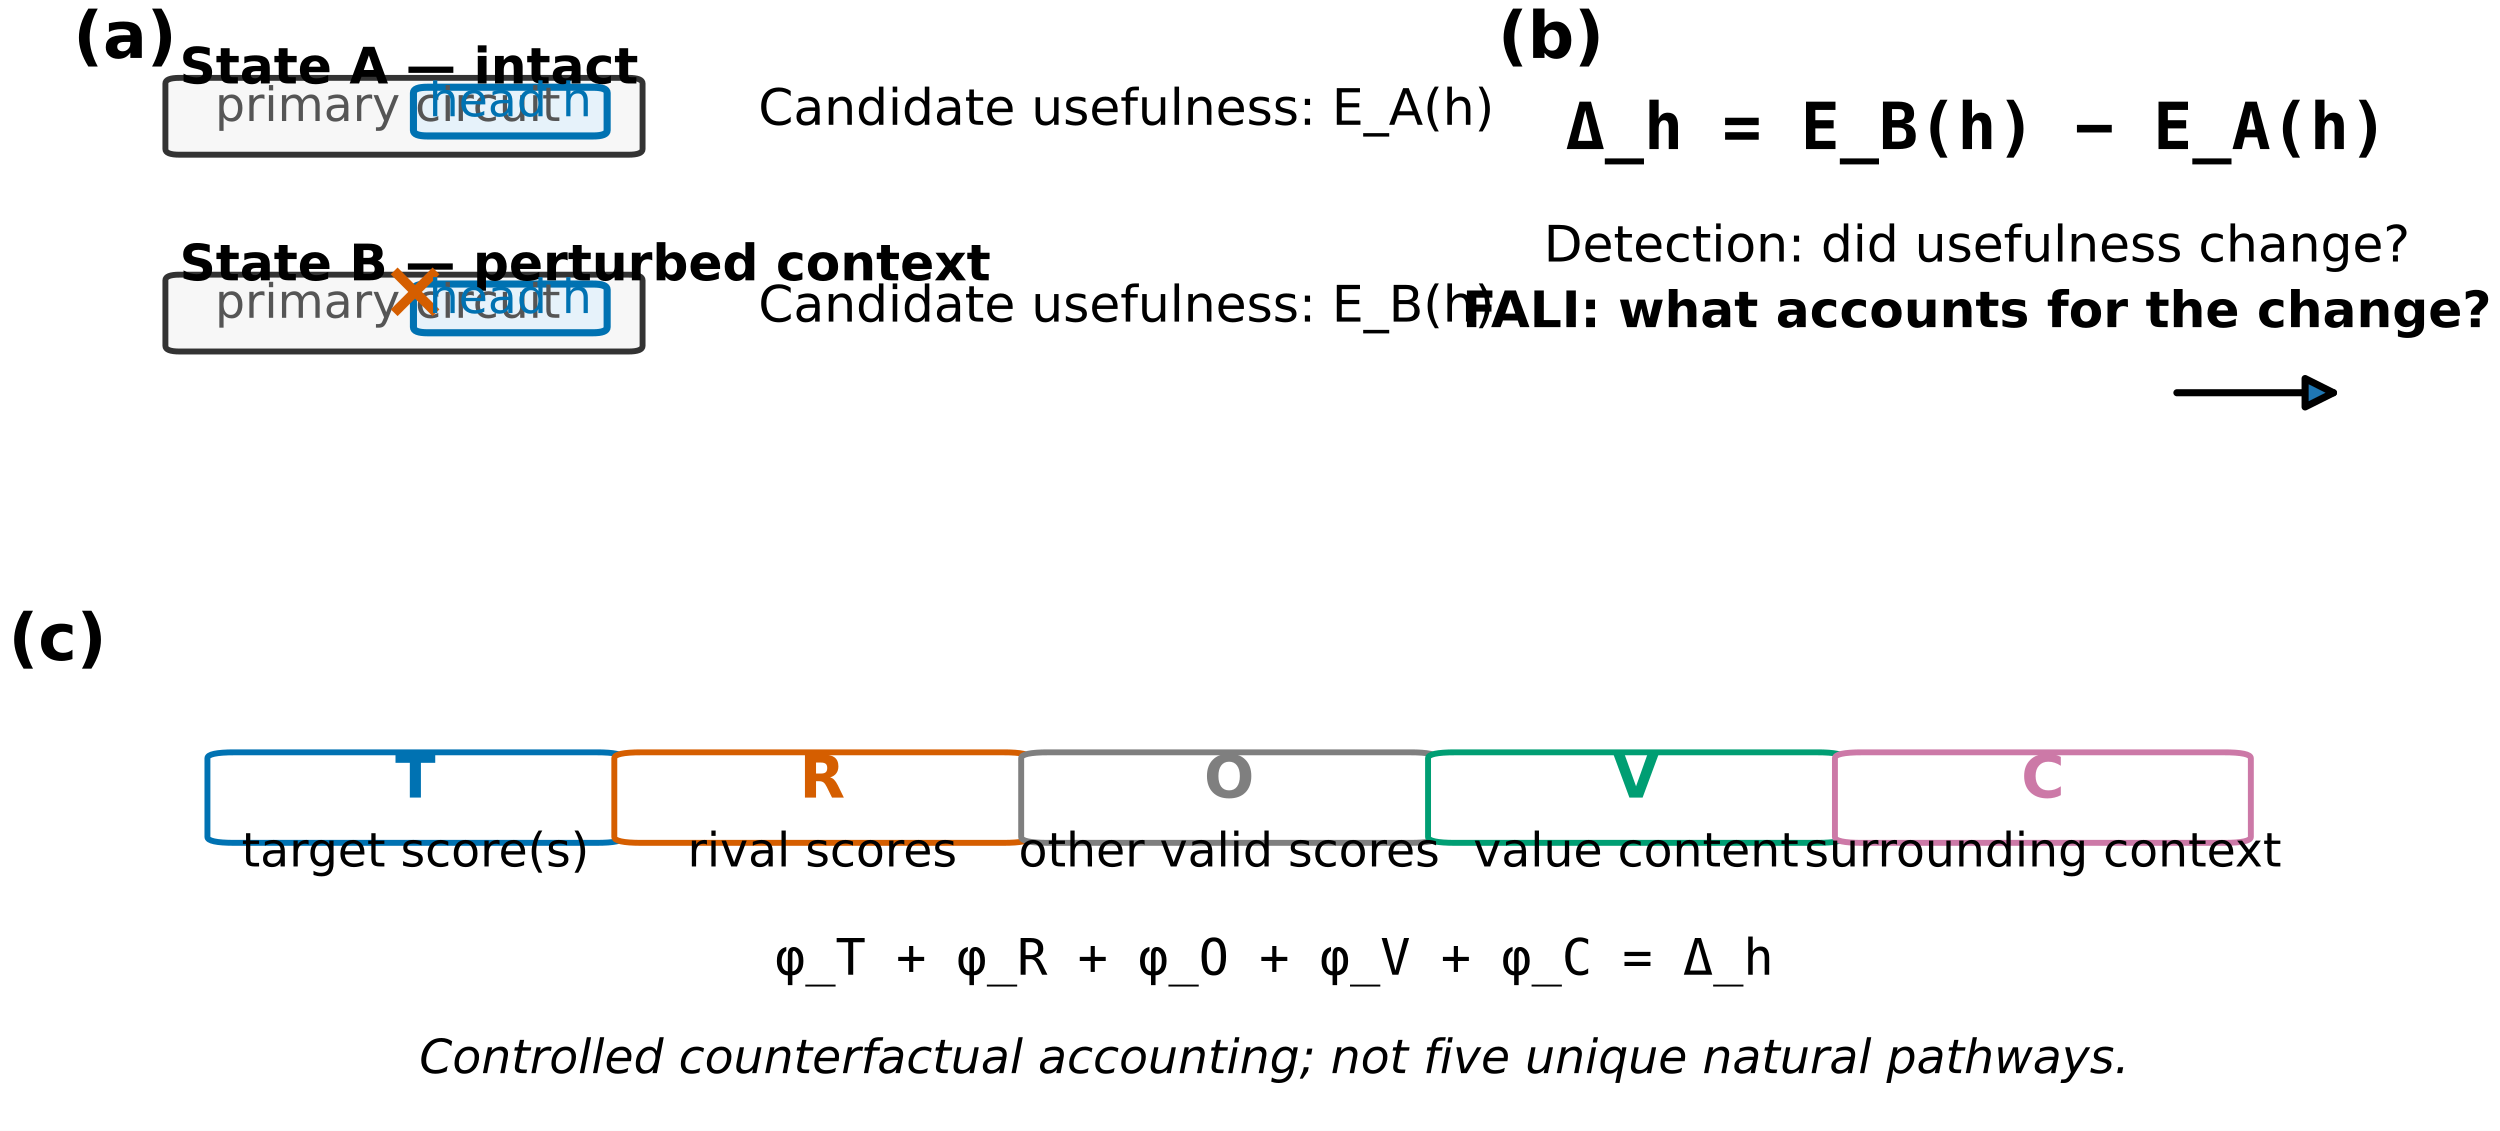
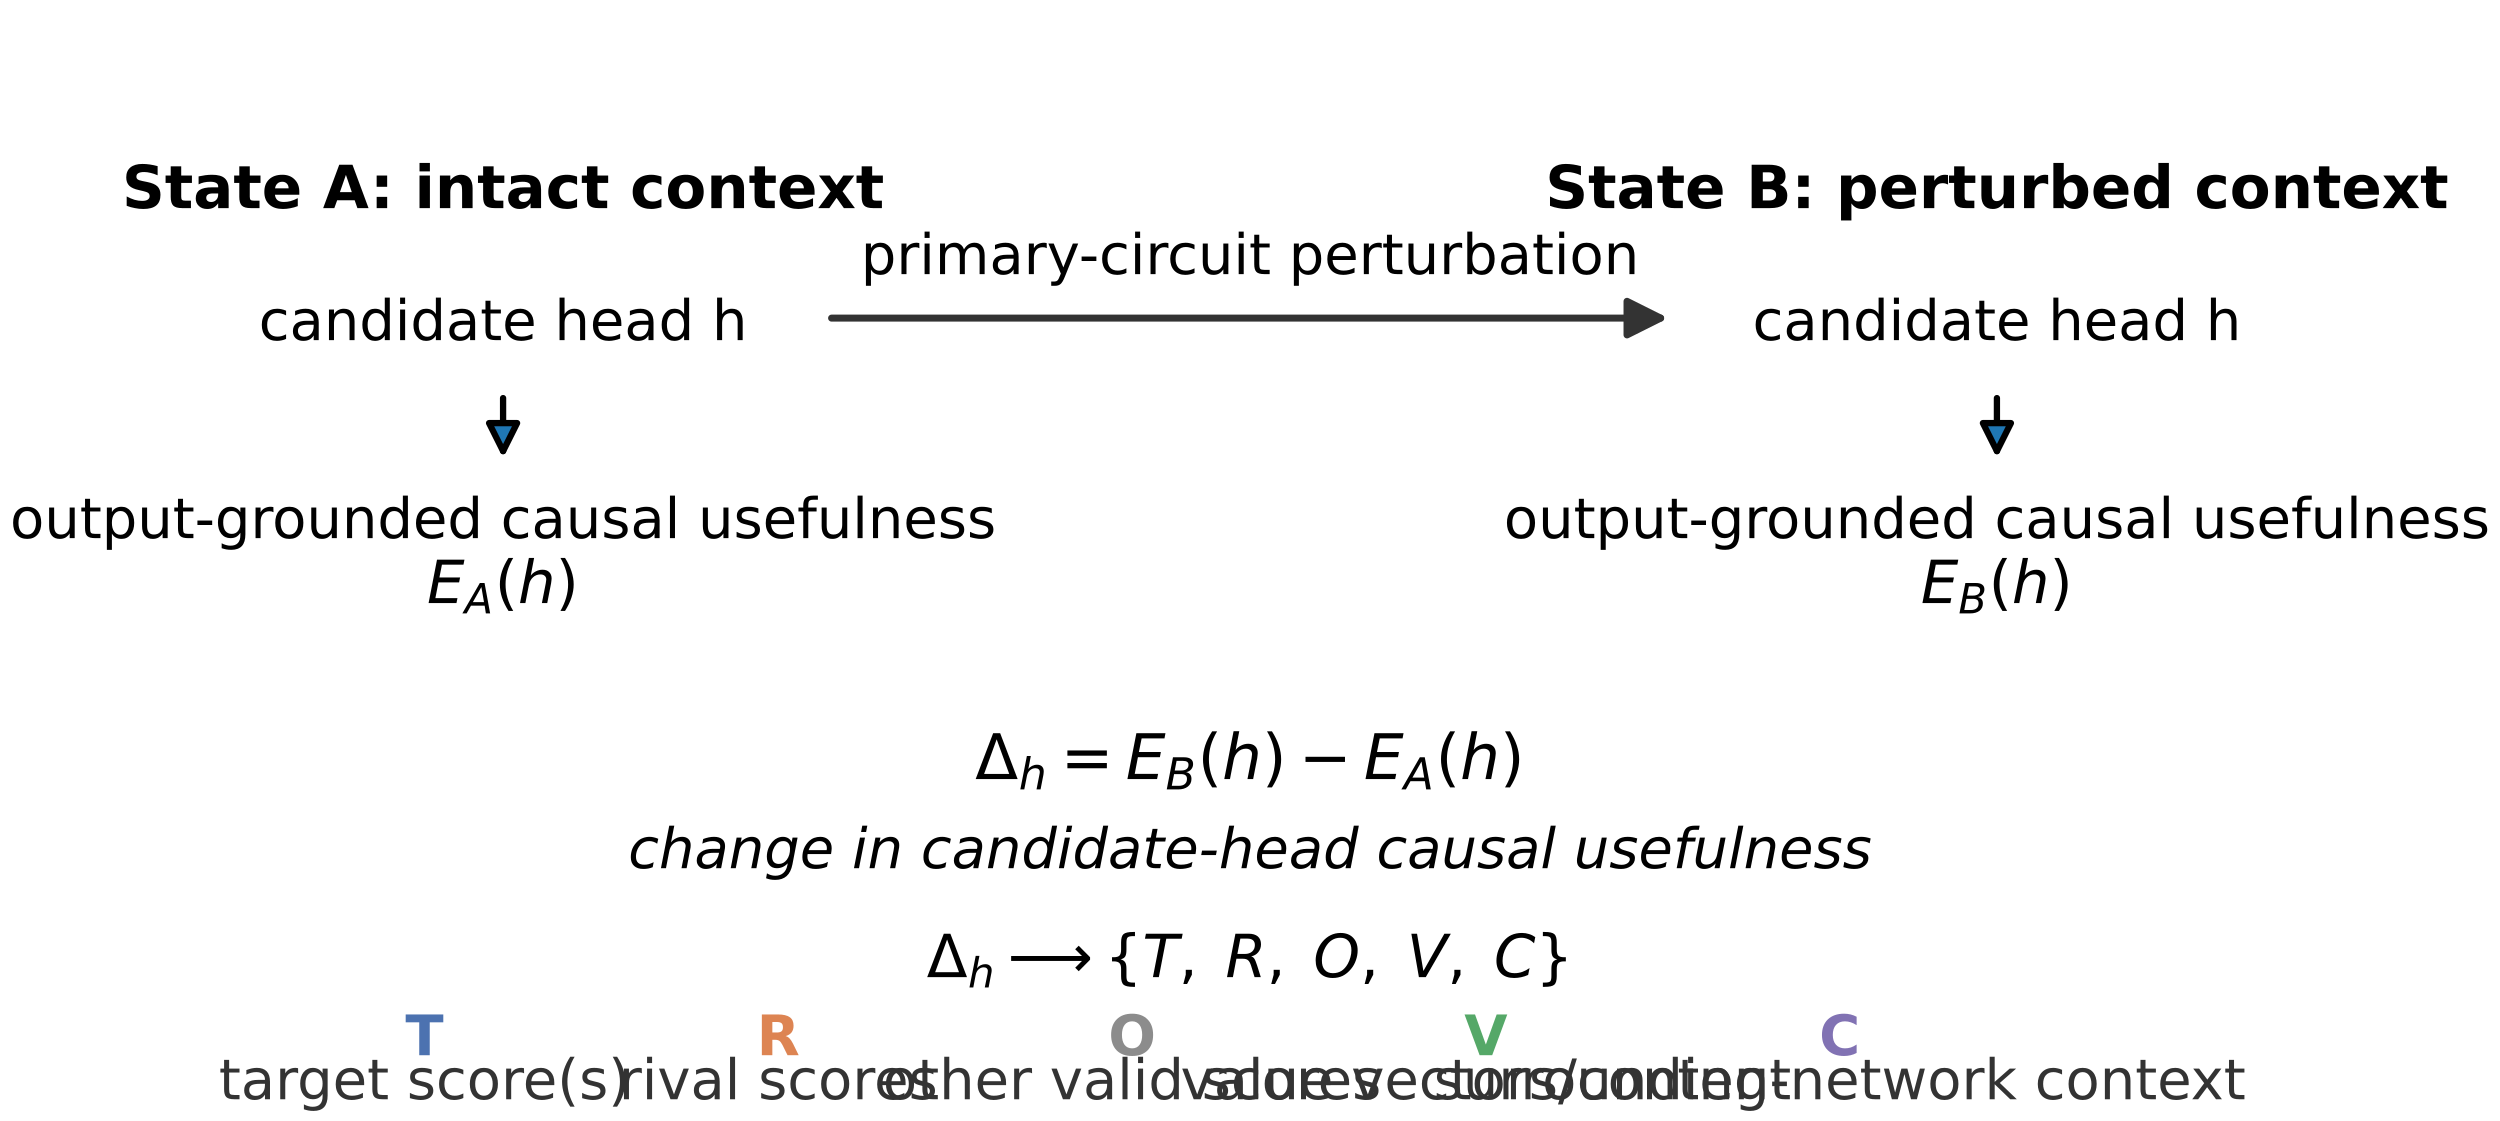
- <svg xmlns="http://www.w3.org/2000/svg" width="422.743pt" height="191.219pt" viewBox="0 0 422.743 191.219" version="1.1">
+ <svg xmlns="http://www.w3.org/2000/svg" width="357.297pt" height="160.204pt" viewBox="0 0 357.297 160.204" version="1.1">
  <defs>
    <style type="text/css">*{stroke-linejoin: round; stroke-linecap: butt}</style>
  </defs>
  <g id="figure_1">
    <g id="patch_1">
-       <path d="M 0 191.219  L 422.743 191.219  L 422.743 0  L 0 0  z " style="fill: #ffffff" />
+       <path d="M 0 160.204  L 357.297 160.204  L 357.297 0  L 0 0  z " style="fill: #ffffff" />
    </g>
    <g id="axes_1">
      <g id="patch_2">
-         <path d="M 30.366 26.161  L 106.261 26.161  Q 108.657 26.161 108.657 25.21  L 108.657 14.117  Q 108.657 13.167 106.261 13.167  L 30.366 13.167  Q 27.969 13.167 27.969 14.117  L 27.969 25.21  Q 27.969 26.161 30.366 26.161  z " clip-path="url(#p146e28ddc2)" style="fill: #f7f7f7; stroke: #333333; stroke-linejoin: miter" />
+         <path d="M 71.9 56.898  Q 71.9 61.187 71.9 64.47  " clip-path="url(#p9404c1c30b)" style="fill: none; stroke: #000000; stroke-width: 0.9; stroke-linecap: round" />
+         <path d="M 73.9 60.47  L 71.9 64.47  L 69.9 60.47  z " clip-path="url(#p9404c1c30b)" style="fill: #1f77b4; stroke: #000000; stroke-width: 0.9; stroke-linecap: round" />
      </g>
      <g id="patch_3">
-         <path d="M 72.308 22.992  L 100.269 22.992  Q 102.666 22.992 102.666 22.041  L 102.666 15.702  Q 102.666 14.751 100.269 14.751  L 72.308 14.751  Q 69.911 14.751 69.911 15.702  L 69.911 22.041  Q 69.911 22.992 72.308 22.992  z " clip-path="url(#p146e28ddc2)" style="fill: #e6f2fa; stroke: #0072b2; stroke-width: 1.2; stroke-linejoin: miter" />
+         <path d="M 285.397 56.898  Q 285.397 61.187 285.397 64.47  " clip-path="url(#p9404c1c30b)" style="fill: none; stroke: #000000; stroke-width: 0.9; stroke-linecap: round" />
+         <path d="M 287.397 60.47  L 285.397 64.47  L 283.397 60.47  z " clip-path="url(#p9404c1c30b)" style="fill: #1f77b4; stroke: #000000; stroke-width: 0.9; stroke-linecap: round" />
      </g>
      <g id="patch_4">
-         <path d="M 30.366 59.439  L 106.261 59.439  Q 108.657 59.439 108.657 58.488  L 108.657 47.396  Q 108.657 46.445 106.261 46.445  L 30.366 46.445  Q 27.969 46.445 27.969 47.396  L 27.969 58.488  Q 27.969 59.439 30.366 59.439  z " clip-path="url(#p146e28ddc2)" style="fill: #f7f7f7; stroke: #333333; stroke-linejoin: miter" />
-       </g>
-       <g id="patch_5">
-         <path d="M 72.308 56.27  L 100.269 56.27  Q 102.666 56.27 102.666 55.319  L 102.666 48.98  Q 102.666 48.03 100.269 48.03  L 72.308 48.03  Q 69.911 48.03 69.911 48.98  L 69.911 55.319  Q 69.911 56.27 72.308 56.27  z " clip-path="url(#p146e28ddc2)" style="fill: #e6f2fa; stroke: #0072b2; stroke-width: 1.2; stroke-linejoin: miter" />
+         <path d="M 118.85 45.465  Q 178.65 45.465 237.332 45.465  " clip-path="url(#p9404c1c30b)" style="fill: none; stroke: #333333; stroke-linecap: round" />
+         <path d="M 232.532 43.065  L 237.332 45.465  L 232.532 47.865  z " clip-path="url(#p9404c1c30b)" style="fill: #333333; stroke: #333333; stroke-linecap: round" />
      </g>
      <g id="text_1">
-         <text style="font-weight: 700; font-size: 11px; font-family: 'DejaVu Sans', 'Bitstream Vera Sans', 'Computer Modern Sans Serif', 'Lucida Grande', 'Verdana', 'Geneva', 'Lucid', 'Arial', 'Helvetica', 'Avant Garde', sans-serif; text-anchor: start" x="12.39" y="9.798" transform="rotate(-0 12.39037 9.798281)">(a)</text>
+         <text style="font-weight: 700; font-size: 8.5px; font-family: 'DejaVu Sans', 'Bitstream Vera Sans', 'Computer Modern Sans Serif', 'Lucida Grande', 'Verdana', 'Geneva', 'Lucid', 'Arial', 'Helvetica', 'Avant Garde', sans-serif; text-anchor: middle" x="71.9" y="29.742" transform="rotate(-0 71.9 29.74189)">State A: intact context</text>
      </g>
      <g id="text_2">
-         <text style="font-weight: 700; font-size: 8.5px; font-family: 'DejaVu Sans', 'Bitstream Vera Sans', 'Computer Modern Sans Serif', 'Lucida Grande', 'Verdana', 'Geneva', 'Lucid', 'Arial', 'Helvetica', 'Avant Garde', sans-serif; text-anchor: start" x="30.366" y="14.117" transform="rotate(-0 30.36551 14.11742)">State A — intact</text>
+         <text style="font-size: 8px; font-family: 'DejaVu Sans', 'Bitstream Vera Sans', 'Computer Modern Sans Serif', 'Lucida Grande', 'Verdana', 'Geneva', 'Lucid', 'Arial', 'Helvetica', 'Avant Garde', sans-serif; text-anchor: middle" x="71.9" y="48.61" transform="rotate(-0 71.9 48.60982)">candidate head h</text>
      </g>
      <g id="text_3">
-         <text style="font-size: 8px; font-family: 'DejaVu Sans', 'Bitstream Vera Sans', 'Computer Modern Sans Serif', 'Lucida Grande', 'Verdana', 'Geneva', 'Lucid', 'Arial', 'Helvetica', 'Avant Garde', sans-serif; text-anchor: start; fill: #555555" x="36.357" y="20.456" transform="rotate(-0 36.35723 20.45613)">primary circuit</text>
+         <text style="font-size: 8px; font-family: 'DejaVu Sans', 'Bitstream Vera Sans', 'Computer Modern Sans Serif', 'Lucida Grande', 'Verdana', 'Geneva', 'Lucid', 'Arial', 'Helvetica', 'Avant Garde', sans-serif; text-anchor: middle" x="71.9" y="76.912" transform="rotate(-0 71.9 76.91171)">output-grounded causal usefulness</text>
      </g>
      <g id="text_4">
-         <text style="font-size: 8px; font-family: 'DejaVu Sans', 'Bitstream Vera Sans', 'Computer Modern Sans Serif', 'Lucida Grande', 'Verdana', 'Geneva', 'Lucid', 'Arial', 'Helvetica', 'Avant Garde', sans-serif; text-anchor: middle; fill: #0072b2" x="86.288" y="19.664" transform="rotate(-0 86.28817 19.6638)">head h</text>
+         <g transform="translate(61.02 86.34568)">
+           <text>
+             <tspan x="0" y="-0.156" style="font-style: oblique; font-size: 8.5px; font-family: 'DejaVu Sans'">E</tspan>
+             <tspan x="13.003" y="-0.156" style="font-style: oblique; font-size: 8.5px; font-family: 'DejaVu Sans'">h</tspan>
+             <tspan x="5.371" y="1.32" style="font-style: oblique; font-size: 5.95px; font-family: 'DejaVu Sans'">A</tspan>
+             <tspan x="9.687" y="-0.156" style="font-size: 8.5px; font-family: 'DejaVu Sans'">(</tspan>
+             <tspan x="18.39" y="-0.156" style="font-size: 8.5px; font-family: 'DejaVu Sans'">)</tspan>
+           </text>
+         </g>
      </g>
      <g id="text_5">
-         <text style="font-size: 8.5px; font-family: 'DejaVu Sans', 'Bitstream Vera Sans', 'Computer Modern Sans Serif', 'Lucida Grande', 'Verdana', 'Geneva', 'Lucid', 'Arial', 'Helvetica', 'Avant Garde', sans-serif; text-anchor: start" x="128.23" y="21.099" transform="rotate(-0 128.2302 21.09872)">Candidate usefulness: E_A(h)</text>
+         <text style="font-weight: 700; font-size: 8.5px; font-family: 'DejaVu Sans', 'Bitstream Vera Sans', 'Computer Modern Sans Serif', 'Lucida Grande', 'Verdana', 'Geneva', 'Lucid', 'Arial', 'Helvetica', 'Avant Garde', sans-serif; text-anchor: middle" x="285.397" y="29.742" transform="rotate(-0 285.3975 29.74189)">State B: perturbed context</text>
      </g>
      <g id="text_6">
-         <text style="font-weight: 700; font-size: 8.5px; font-family: 'DejaVu Sans', 'Bitstream Vera Sans', 'Computer Modern Sans Serif', 'Lucida Grande', 'Verdana', 'Geneva', 'Lucid', 'Arial', 'Helvetica', 'Avant Garde', sans-serif; text-anchor: start" x="30.366" y="47.396" transform="rotate(-0 30.36551 47.39566)">State B — perturbed context</text>
+         <text style="font-size: 8px; font-family: 'DejaVu Sans', 'Bitstream Vera Sans', 'Computer Modern Sans Serif', 'Lucida Grande', 'Verdana', 'Geneva', 'Lucid', 'Arial', 'Helvetica', 'Avant Garde', sans-serif; text-anchor: middle" x="285.397" y="48.61" transform="rotate(-0 285.3975 48.60982)">candidate head h</text>
      </g>
      <g id="text_7">
-         <text style="font-size: 8px; font-family: 'DejaVu Sans', 'Bitstream Vera Sans', 'Computer Modern Sans Serif', 'Lucida Grande', 'Verdana', 'Geneva', 'Lucid', 'Arial', 'Helvetica', 'Avant Garde', sans-serif; text-anchor: start; fill: #555555" x="36.357" y="53.734" transform="rotate(-0 36.35723 53.73437)">primary circuit</text>
+         <text style="font-size: 8px; font-family: 'DejaVu Sans', 'Bitstream Vera Sans', 'Computer Modern Sans Serif', 'Lucida Grande', 'Verdana', 'Geneva', 'Lucid', 'Arial', 'Helvetica', 'Avant Garde', sans-serif; text-anchor: middle" x="285.397" y="76.912" transform="rotate(-0 285.3975 76.91171)">output-grounded causal usefulness</text>
      </g>
      <g id="text_8">
-         <text style="font-weight: 700; font-size: 14px; font-family: 'DejaVu Sans', 'Bitstream Vera Sans', 'Computer Modern Sans Serif', 'Lucida Grande', 'Verdana', 'Geneva', 'Lucid', 'Arial', 'Helvetica', 'Avant Garde', sans-serif; text-anchor: start; fill: #d55e00" x="64.319" y="53.734" transform="rotate(-0 64.31856 53.73437)">×</text>
+         <g transform="translate(274.5175 86.34568)">
+           <text>
+             <tspan x="0" y="-0.156" style="font-style: oblique; font-size: 8.5px; font-family: 'DejaVu Sans'">E</tspan>
+             <tspan x="13.015" y="-0.156" style="font-style: oblique; font-size: 8.5px; font-family: 'DejaVu Sans'">h</tspan>
+             <tspan x="5.371" y="1.32" style="font-style: oblique; font-size: 5.95px; font-family: 'DejaVu Sans'">B</tspan>
+             <tspan x="9.699" y="-0.156" style="font-size: 8.5px; font-family: 'DejaVu Sans'">(</tspan>
+             <tspan x="18.402" y="-0.156" style="font-size: 8.5px; font-family: 'DejaVu Sans'">)</tspan>
+           </text>
+         </g>
      </g>
      <g id="text_9">
-         <text style="font-size: 8px; font-family: 'DejaVu Sans', 'Bitstream Vera Sans', 'Computer Modern Sans Serif', 'Lucida Grande', 'Verdana', 'Geneva', 'Lucid', 'Arial', 'Helvetica', 'Avant Garde', sans-serif; text-anchor: middle; fill: #0072b2" x="86.288" y="52.942" transform="rotate(-0 86.28817 52.94203)">head h</text>
+         <text style="font-size: 8px; font-family: 'DejaVu Sans', 'Bitstream Vera Sans', 'Computer Modern Sans Serif', 'Lucida Grande', 'Verdana', 'Geneva', 'Lucid', 'Arial', 'Helvetica', 'Avant Garde', sans-serif; text-anchor: middle" x="178.649" y="39.176" transform="rotate(-0 178.6487 39.17586)">primary-circuit perturbation</text>
      </g>
      <g id="text_10">
-         <text style="font-size: 8.5px; font-family: 'DejaVu Sans', 'Bitstream Vera Sans', 'Computer Modern Sans Serif', 'Lucida Grande', 'Verdana', 'Geneva', 'Lucid', 'Arial', 'Helvetica', 'Avant Garde', sans-serif; text-anchor: start" x="128.23" y="54.377" transform="rotate(-0 128.2302 54.37696)">Candidate usefulness: E_B(h)</text>
-       </g>
-     </g>
-     <g id="axes_2">
-       <g id="patch_6">
-         <path d="M 368.108 66.412  Q 382.018 66.412 394.586 66.412  " clip-path="url(#p9d332d585c)" style="fill: none; stroke: #000000; stroke-width: 1.2; stroke-linecap: round" />
-         <path d="M 389.786 64.012  L 394.586 66.412  L 389.786 68.812  z " clip-path="url(#p9d332d585c)" style="fill: #1f77b4; stroke: #000000; stroke-width: 1.2; stroke-linecap: round" />
+         <g transform="translate(139.3637 111.5029)">
+           <text>
+             <tspan x="0" y="-0.156" style="font-size: 9px; font-family: 'DejaVu Sans'">Δ</tspan>
+             <tspan x="12.235" y="-0.156" style="font-size: 9px; font-family: 'DejaVu Sans'">=</tspan>
+             <tspan x="31.784" y="-0.156" style="font-size: 9px; font-family: 'DejaVu Sans'">(</tspan>
+             <tspan x="41" y="-0.156" style="font-size: 9px; font-family: 'DejaVu Sans'">)</tspan>
+             <tspan x="46.264" y="-0.156" style="font-size: 9px; font-family: 'DejaVu Sans'">−</tspan>
+             <tspan x="65.801" y="-0.156" style="font-size: 9px; font-family: 'DejaVu Sans'">(</tspan>
+             <tspan x="75.016" y="-0.156" style="font-size: 9px; font-family: 'DejaVu Sans'">)</tspan>
+             <tspan x="6.243" y="1.32" style="font-style: oblique; font-size: 6.3px; font-family: 'DejaVu Sans'">h</tspan>
+             <tspan x="27.216" y="1.32" style="font-style: oblique; font-size: 6.3px; font-family: 'DejaVu Sans'">B</tspan>
+             <tspan x="61.245" y="1.32" style="font-style: oblique; font-size: 6.3px; font-family: 'DejaVu Sans'">A</tspan>
+             <tspan x="21.53" y="-0.156" style="font-style: oblique; font-size: 9px; font-family: 'DejaVu Sans'">E</tspan>
+             <tspan x="35.296" y="-0.156" style="font-style: oblique; font-size: 9px; font-family: 'DejaVu Sans'">h</tspan>
+             <tspan x="55.559" y="-0.156" style="font-style: oblique; font-size: 9px; font-family: 'DejaVu Sans'">E</tspan>
+             <tspan x="69.312" y="-0.156" style="font-style: oblique; font-size: 9px; font-family: 'DejaVu Sans'">h</tspan>
+           </text>
+         </g>
      </g>
      <g id="text_11">
-         <text style="font-weight: 700; font-size: 11px; font-family: 'DejaVu Sans', 'Bitstream Vera Sans', 'Computer Modern Sans Serif', 'Lucida Grande', 'Verdana', 'Geneva', 'Lucid', 'Arial', 'Helvetica', 'Avant Garde', sans-serif; text-anchor: start" x="253.299" y="9.798" transform="rotate(-0 253.2986 9.798281)">(b)</text>
+         <text style="font-style: italic; font-size: 8px; font-family: 'DejaVu Sans', 'Bitstream Vera Sans', 'Computer Modern Sans Serif', 'Lucida Grande', 'Verdana', 'Geneva', 'Lucid', 'Arial', 'Helvetica', 'Avant Garde', sans-serif; text-anchor: middle" x="178.649" y="124.082" transform="rotate(-0 178.6487 124.0815)">change in candidate-head causal usefulness</text>
      </g>
      <g id="text_12">
-         <text style="font-weight: 700; font-size: 11px; font-family: 'DejaVu Sans Mono', 'Bitstream Vera Sans Mono', 'Computer Modern Typewriter', 'Andale Mono', 'Nimbus Mono L', 'Courier New', 'Courier', 'Fixed', 'Terminal', monospace; text-anchor: middle" x="334.29" y="25.21" transform="rotate(-0 334.29 25.21017)">Δ_h = E_B(h) − E_A(h)</text>
+         <g transform="translate(132.4512 139.8048)">
+           <text>
+             <tspan x="0" y="-0.156" style="font-size: 8.5px; font-family: 'DejaVu Sans'">Δ</tspan>
+             <tspan x="11.574" y="-0.156" style="font-size: 8.5px; font-family: 'DejaVu Sans'">⟶</tspan>
+             <tspan x="25.416" y="-0.156" style="font-size: 8.5px; font-family: 'DejaVu Sans'">{</tspan>
+             <tspan x="36.016" y="-0.156" style="font-size: 8.5px; font-family: 'DejaVu Sans'">,</tspan>
+             <tspan x="48.58" y="-0.156" style="font-size: 8.5px; font-family: 'DejaVu Sans'">,</tspan>
+             <tspan x="61.928" y="-0.156" style="font-size: 8.5px; font-family: 'DejaVu Sans'">,</tspan>
+             <tspan x="74.401" y="-0.156" style="font-size: 8.5px; font-family: 'DejaVu Sans'">,</tspan>
+             <tspan x="86.994" y="-0.156" style="font-size: 8.5px; font-family: 'DejaVu Sans'">}</tspan>
+             <tspan x="5.901" y="1.32" style="font-style: oblique; font-size: 5.95px; font-family: 'DejaVu Sans'">h</tspan>
+             <tspan x="30.823" y="-0.156" style="font-style: oblique; font-size: 8.5px; font-family: 'DejaVu Sans'">T</tspan>
+             <tspan x="42.674" y="-0.156" style="font-style: oblique; font-size: 8.5px; font-family: 'DejaVu Sans'">R</tspan>
+             <tspan x="55.238" y="-0.156" style="font-style: oblique; font-size: 8.5px; font-family: 'DejaVu Sans'">O</tspan>
+             <tspan x="68.586" y="-0.156" style="font-style: oblique; font-size: 8.5px; font-family: 'DejaVu Sans'">V</tspan>
+             <tspan x="81.059" y="-0.156" style="font-style: oblique; font-size: 8.5px; font-family: 'DejaVu Sans'">C</tspan>
+           </text>
+         </g>
      </g>
      <g id="text_13">
-         <text style="font-size: 8.5px; font-family: 'DejaVu Sans', 'Bitstream Vera Sans', 'Computer Modern Sans Serif', 'Lucida Grande', 'Verdana', 'Geneva', 'Lucid', 'Arial', 'Helvetica', 'Avant Garde', sans-serif; text-anchor: middle" x="334.29" y="44.226" transform="rotate(-0 334.29 44.2263)">Detection: did usefulness change?</text>
+         <text style="font-weight: 700; font-size: 8px; font-family: 'DejaVu Sans', 'Bitstream Vera Sans', 'Computer Modern Sans Serif', 'Lucida Grande', 'Verdana', 'Geneva', 'Lucid', 'Arial', 'Helvetica', 'Avant Garde', sans-serif; text-anchor: middle; fill: #4c72b0" x="60.663" y="150.811" transform="rotate(-0 60.66329 150.8111)">T</text>
      </g>
      <g id="text_14">
-         <text style="font-weight: 700; font-size: 8.5px; font-family: 'DejaVu Sans', 'Bitstream Vera Sans', 'Computer Modern Sans Serif', 'Lucida Grande', 'Verdana', 'Geneva', 'Lucid', 'Arial', 'Helvetica', 'Avant Garde', sans-serif; text-anchor: middle" x="334.29" y="55.319" transform="rotate(-0 334.29 55.31905)">FALI: what accounts for the change?</text>
-       </g>
-     </g>
-     <g id="axes_3">
-       <g id="patch_7">
-         <path d="M 39.663 142.524  L 100.82 142.524  Q 105.407 142.524 105.407 141.526  L 105.407 128.214  Q 105.407 127.216 100.82 127.216  L 39.663 127.216  Q 35.076 127.216 35.076 128.214  L 35.076 141.526  Q 35.076 142.524 39.663 142.524  z " clip-path="url(#pfee5dea9b6)" style="fill: #ffffff; stroke: #0072b2; stroke-linejoin: miter" />
-       </g>
-       <g id="patch_8">
-         <path d="M 108.464 142.524  L 169.621 142.524  Q 174.208 142.524 174.208 141.526  L 174.208 128.214  Q 174.208 127.216 169.621 127.216  L 108.464 127.216  Q 103.878 127.216 103.878 128.214  L 103.878 141.526  Q 103.878 142.524 108.464 142.524  z " clip-path="url(#pfee5dea9b6)" style="fill: #ffffff; stroke: #d55e00; stroke-linejoin: miter" />
-       </g>
-       <g id="patch_9">
-         <path d="M 177.266 142.524  L 238.423 142.524  Q 243.009 142.524 243.009 141.526  L 243.009 128.214  Q 243.009 127.216 238.423 127.216  L 177.266 127.216  Q 172.679 127.216 172.679 128.214  L 172.679 141.526  Q 172.679 142.524 177.266 142.524  z " clip-path="url(#pfee5dea9b6)" style="fill: #ffffff; stroke: #7f7f7f; stroke-linejoin: miter" />
-       </g>
-       <g id="patch_10">
-         <path d="M 246.067 142.524  L 307.224 142.524  Q 311.811 142.524 311.811 141.526  L 311.811 128.214  Q 311.811 127.216 307.224 127.216  L 246.067 127.216  Q 241.48 127.216 241.48 128.214  L 241.48 141.526  Q 241.48 142.524 246.067 142.524  z " clip-path="url(#pfee5dea9b6)" style="fill: #ffffff; stroke: #009e73; stroke-linejoin: miter" />
-       </g>
-       <g id="patch_11">
-         <path d="M 314.869 142.524  L 376.025 142.524  Q 380.612 142.524 380.612 141.526  L 380.612 128.214  Q 380.612 127.216 376.025 127.216  L 314.869 127.216  Q 310.282 127.216 310.282 128.214  L 310.282 141.526  Q 310.282 142.524 314.869 142.524  z " clip-path="url(#pfee5dea9b6)" style="fill: #ffffff; stroke: #cc79a7; stroke-linejoin: miter" />
+         <text style="font-size: 8px; font-family: 'DejaVu Sans', 'Bitstream Vera Sans', 'Computer Modern Sans Serif', 'Lucida Grande', 'Verdana', 'Geneva', 'Lucid', 'Arial', 'Helvetica', 'Avant Garde', sans-serif; text-anchor: middle; fill: #333333" x="60.663" y="157.1" transform="rotate(-0 60.66329 157.1004)">target score(s)</text>
      </g>
      <g id="text_15">
-         <text style="font-weight: 700; font-size: 11px; font-family: 'DejaVu Sans', 'Bitstream Vera Sans', 'Computer Modern Sans Serif', 'Lucida Grande', 'Verdana', 'Geneva', 'Lucid', 'Arial', 'Helvetica', 'Avant Garde', sans-serif; text-anchor: start" x="1.44" y="111.614" transform="rotate(-0 1.44 111.6138)">(c)</text>
+         <text style="font-weight: 700; font-size: 8px; font-family: 'DejaVu Sans', 'Bitstream Vera Sans', 'Computer Modern Sans Serif', 'Lucida Grande', 'Verdana', 'Geneva', 'Lucid', 'Arial', 'Helvetica', 'Avant Garde', sans-serif; text-anchor: middle; fill: #dd8452" x="111.228" y="150.811" transform="rotate(-0 111.2285 150.8111)">R</text>
      </g>
      <g id="text_16">
-         <text style="font-weight: 700; font-size: 10px; font-family: 'DejaVu Sans', 'Bitstream Vera Sans', 'Computer Modern Sans Serif', 'Lucida Grande', 'Verdana', 'Geneva', 'Lucid', 'Arial', 'Helvetica', 'Avant Garde', sans-serif; text-anchor: middle; fill: #0072b2" x="70.241" y="134.87" transform="rotate(-0 70.2414 134.8699)">T</text>
+         <text style="font-size: 8px; font-family: 'DejaVu Sans', 'Bitstream Vera Sans', 'Computer Modern Sans Serif', 'Lucida Grande', 'Verdana', 'Geneva', 'Lucid', 'Arial', 'Helvetica', 'Avant Garde', sans-serif; text-anchor: middle; fill: #333333" x="111.228" y="157.1" transform="rotate(-0 111.2285 157.1004)">rival scores</text>
      </g>
      <g id="text_17">
-         <text style="font-size: 8px; font-family: 'DejaVu Sans', 'Bitstream Vera Sans', 'Computer Modern Sans Serif', 'Lucida Grande', 'Verdana', 'Geneva', 'Lucid', 'Arial', 'Helvetica', 'Avant Garde', sans-serif; text-anchor: middle" x="70.241" y="146.517" transform="rotate(-0 70.2414 146.5173)">target score(s)</text>
+         <text style="font-weight: 700; font-size: 8px; font-family: 'DejaVu Sans', 'Bitstream Vera Sans', 'Computer Modern Sans Serif', 'Lucida Grande', 'Verdana', 'Geneva', 'Lucid', 'Arial', 'Helvetica', 'Avant Garde', sans-serif; text-anchor: middle; fill: #8c8c8c" x="161.794" y="150.811" transform="rotate(-0 161.7937 150.8111)">O</text>
      </g>
      <g id="text_18">
-         <text style="font-weight: 700; font-size: 10px; font-family: 'DejaVu Sans', 'Bitstream Vera Sans', 'Computer Modern Sans Serif', 'Lucida Grande', 'Verdana', 'Geneva', 'Lucid', 'Arial', 'Helvetica', 'Avant Garde', sans-serif; text-anchor: middle; fill: #d55e00" x="139.043" y="134.87" transform="rotate(-0 139.0428 134.8699)">R</text>
+         <text style="font-size: 8px; font-family: 'DejaVu Sans', 'Bitstream Vera Sans', 'Computer Modern Sans Serif', 'Lucida Grande', 'Verdana', 'Geneva', 'Lucid', 'Arial', 'Helvetica', 'Avant Garde', sans-serif; text-anchor: middle; fill: #333333" x="161.794" y="157.1" transform="rotate(-0 161.7937 157.1004)">other valid scores</text>
      </g>
      <g id="text_19">
-         <text style="font-size: 8px; font-family: 'DejaVu Sans', 'Bitstream Vera Sans', 'Computer Modern Sans Serif', 'Lucida Grande', 'Verdana', 'Geneva', 'Lucid', 'Arial', 'Helvetica', 'Avant Garde', sans-serif; text-anchor: middle" x="139.043" y="146.517" transform="rotate(-0 139.0428 146.5173)">rival scores</text>
+         <text style="font-weight: 700; font-size: 8px; font-family: 'DejaVu Sans', 'Bitstream Vera Sans', 'Computer Modern Sans Serif', 'Lucida Grande', 'Verdana', 'Geneva', 'Lucid', 'Arial', 'Helvetica', 'Avant Garde', sans-serif; text-anchor: middle; fill: #55a868" x="212.359" y="150.811" transform="rotate(-0 212.3589 150.8111)">V</text>
      </g>
      <g id="text_20">
-         <text style="font-weight: 700; font-size: 10px; font-family: 'DejaVu Sans', 'Bitstream Vera Sans', 'Computer Modern Sans Serif', 'Lucida Grande', 'Verdana', 'Geneva', 'Lucid', 'Arial', 'Helvetica', 'Avant Garde', sans-serif; text-anchor: middle; fill: #7f7f7f" x="207.844" y="134.87" transform="rotate(-0 207.8442 134.8699)">O</text>
+         <text style="font-size: 8px; font-family: 'DejaVu Sans', 'Bitstream Vera Sans', 'Computer Modern Sans Serif', 'Lucida Grande', 'Verdana', 'Geneva', 'Lucid', 'Arial', 'Helvetica', 'Avant Garde', sans-serif; text-anchor: middle; fill: #333333" x="212.359" y="157.1" transform="rotate(-0 212.3589 157.1004)">value vectors/content</text>
      </g>
      <g id="text_21">
-         <text style="font-size: 8px; font-family: 'DejaVu Sans', 'Bitstream Vera Sans', 'Computer Modern Sans Serif', 'Lucida Grande', 'Verdana', 'Geneva', 'Lucid', 'Arial', 'Helvetica', 'Avant Garde', sans-serif; text-anchor: middle" x="207.844" y="146.517" transform="rotate(-0 207.8442 146.5173)">other valid scores</text>
+         <text style="font-weight: 700; font-size: 8px; font-family: 'DejaVu Sans', 'Bitstream Vera Sans', 'Computer Modern Sans Serif', 'Lucida Grande', 'Verdana', 'Geneva', 'Lucid', 'Arial', 'Helvetica', 'Avant Garde', sans-serif; text-anchor: middle; fill: #8172b3" x="262.924" y="150.811" transform="rotate(-0 262.9241 150.8111)">C</text>
      </g>
      <g id="text_22">
-         <text style="font-weight: 700; font-size: 10px; font-family: 'DejaVu Sans', 'Bitstream Vera Sans', 'Computer Modern Sans Serif', 'Lucida Grande', 'Verdana', 'Geneva', 'Lucid', 'Arial', 'Helvetica', 'Avant Garde', sans-serif; text-anchor: middle; fill: #009e73" x="276.646" y="134.87" transform="rotate(-0 276.6456 134.8699)">V</text>
-       </g>
-       <g id="text_23">
-         <text style="font-size: 8px; font-family: 'DejaVu Sans', 'Bitstream Vera Sans', 'Computer Modern Sans Serif', 'Lucida Grande', 'Verdana', 'Geneva', 'Lucid', 'Arial', 'Helvetica', 'Avant Garde', sans-serif; text-anchor: middle" x="276.646" y="146.517" transform="rotate(-0 276.6456 146.5173)">value content</text>
-       </g>
-       <g id="text_24">
-         <text style="font-weight: 700; font-size: 10px; font-family: 'DejaVu Sans', 'Bitstream Vera Sans', 'Computer Modern Sans Serif', 'Lucida Grande', 'Verdana', 'Geneva', 'Lucid', 'Arial', 'Helvetica', 'Avant Garde', sans-serif; text-anchor: middle; fill: #cc79a7" x="345.447" y="134.87" transform="rotate(-0 345.447 134.8699)">C</text>
-       </g>
-       <g id="text_25">
-         <text style="font-size: 8px; font-family: 'DejaVu Sans', 'Bitstream Vera Sans', 'Computer Modern Sans Serif', 'Lucida Grande', 'Verdana', 'Geneva', 'Lucid', 'Arial', 'Helvetica', 'Avant Garde', sans-serif; text-anchor: middle" x="345.447" y="146.517" transform="rotate(-0 345.447 146.5173)">surrounding context</text>
-       </g>
-       <g id="text_26">
-         <text style="font-size: 8.5px; font-family: 'DejaVu Sans Mono', 'Bitstream Vera Sans Mono', 'Computer Modern Typewriter', 'Andale Mono', 'Nimbus Mono L', 'Courier New', 'Courier', 'Fixed', 'Terminal', monospace; text-anchor: middle" x="215.489" y="164.82" transform="rotate(-0 215.4888 164.8203)">φ_T + φ_R + φ_O + φ_V + φ_C = Δ_h</text>
-       </g>
-       <g id="text_27">
-         <text style="font-style: italic; font-size: 8px; font-family: 'DejaVu Sans', 'Bitstream Vera Sans', 'Computer Modern Sans Serif', 'Lucida Grande', 'Verdana', 'Geneva', 'Lucid', 'Arial', 'Helvetica', 'Avant Garde', sans-serif; text-anchor: middle" x="215.489" y="181.459" transform="rotate(-0 215.4888 181.4594)">Controlled counterfactual accounting; not five unique natural pathways.</text>
+         <text style="font-size: 8px; font-family: 'DejaVu Sans', 'Bitstream Vera Sans', 'Computer Modern Sans Serif', 'Lucida Grande', 'Verdana', 'Geneva', 'Lucid', 'Arial', 'Helvetica', 'Avant Garde', sans-serif; text-anchor: middle; fill: #333333" x="262.924" y="157.1" transform="rotate(-0 262.9241 157.1004)">surrounding-network context</text>
      </g>
    </g>
  </g>
  <defs>
-     <clipPath id="p146e28ddc2">
-       <rect x="24.374" y="4.609" width="199.724" height="79.234" />
-     </clipPath>
-     <clipPath id="p9d332d585c">
-       <rect x="261.976" y="4.609" width="144.628" height="79.234" />
-     </clipPath>
-     <clipPath id="pfee5dea9b6">
-       <rect x="24.374" y="106.583" width="382.23" height="83.196" />
+     <clipPath id="p9404c1c30b">
+       <rect x="38.19" y="1.44" width="280.918" height="157.233" />
    </clipPath>
  </defs>
</svg>
